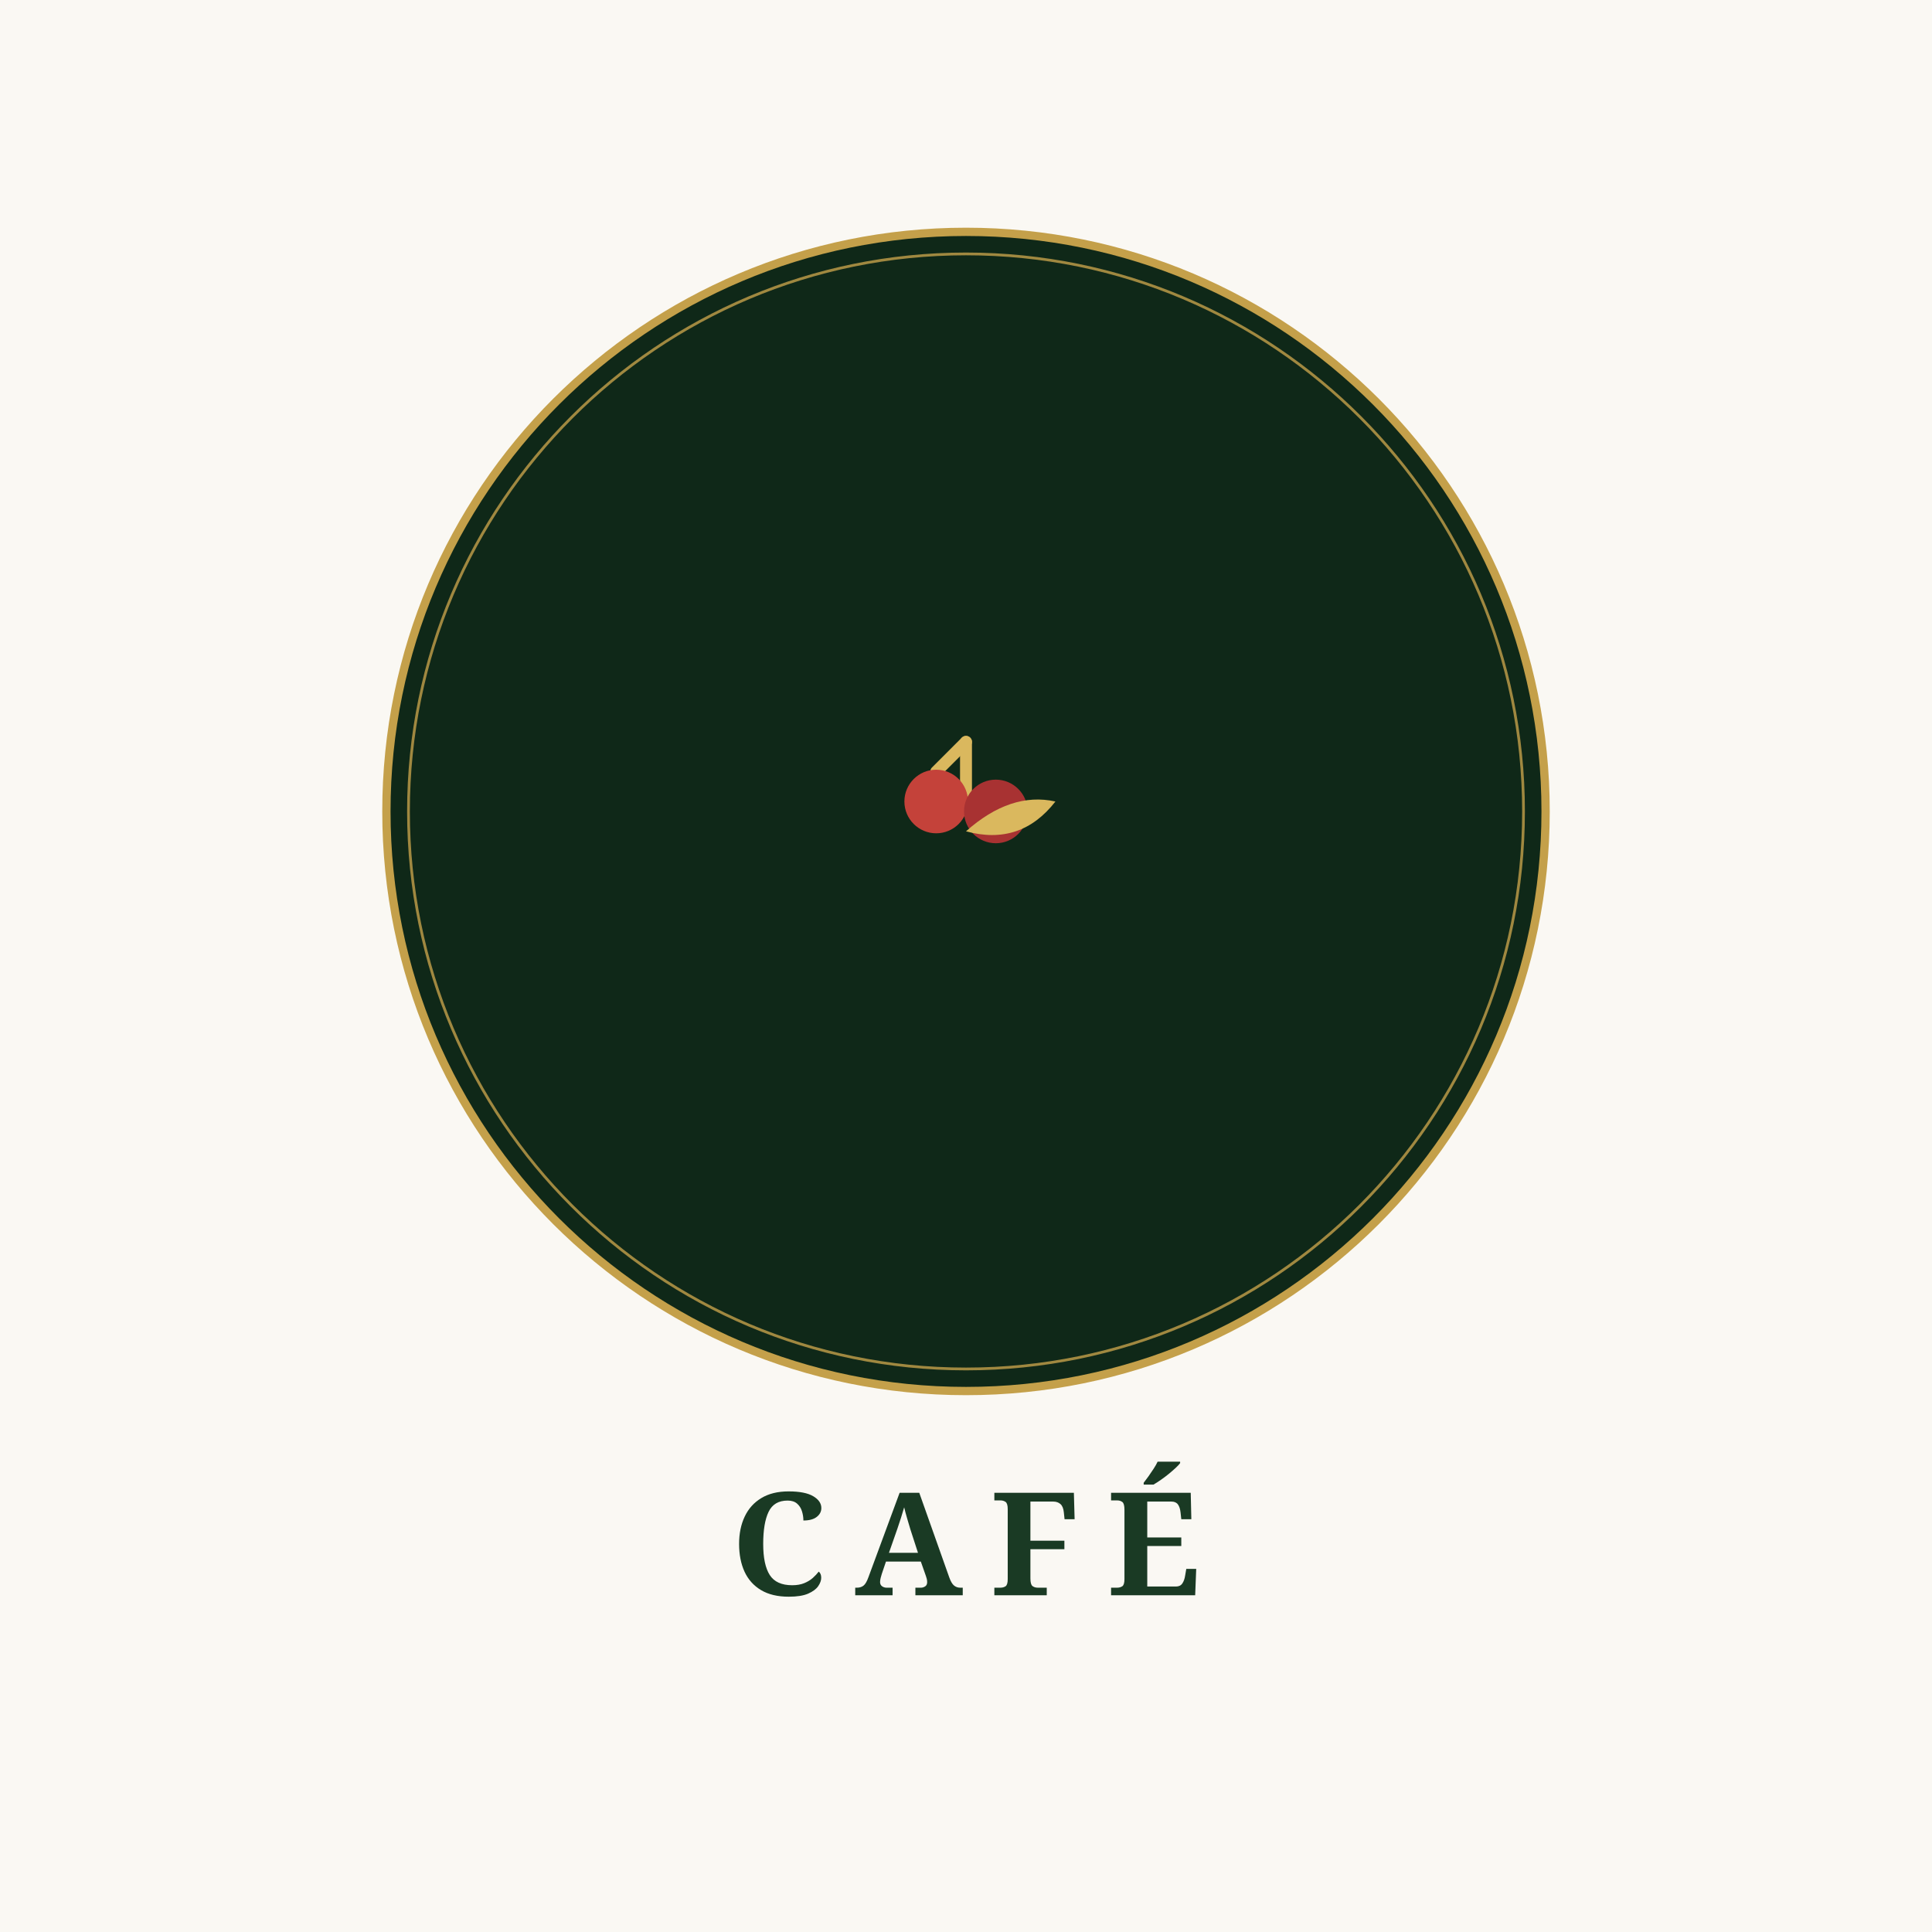
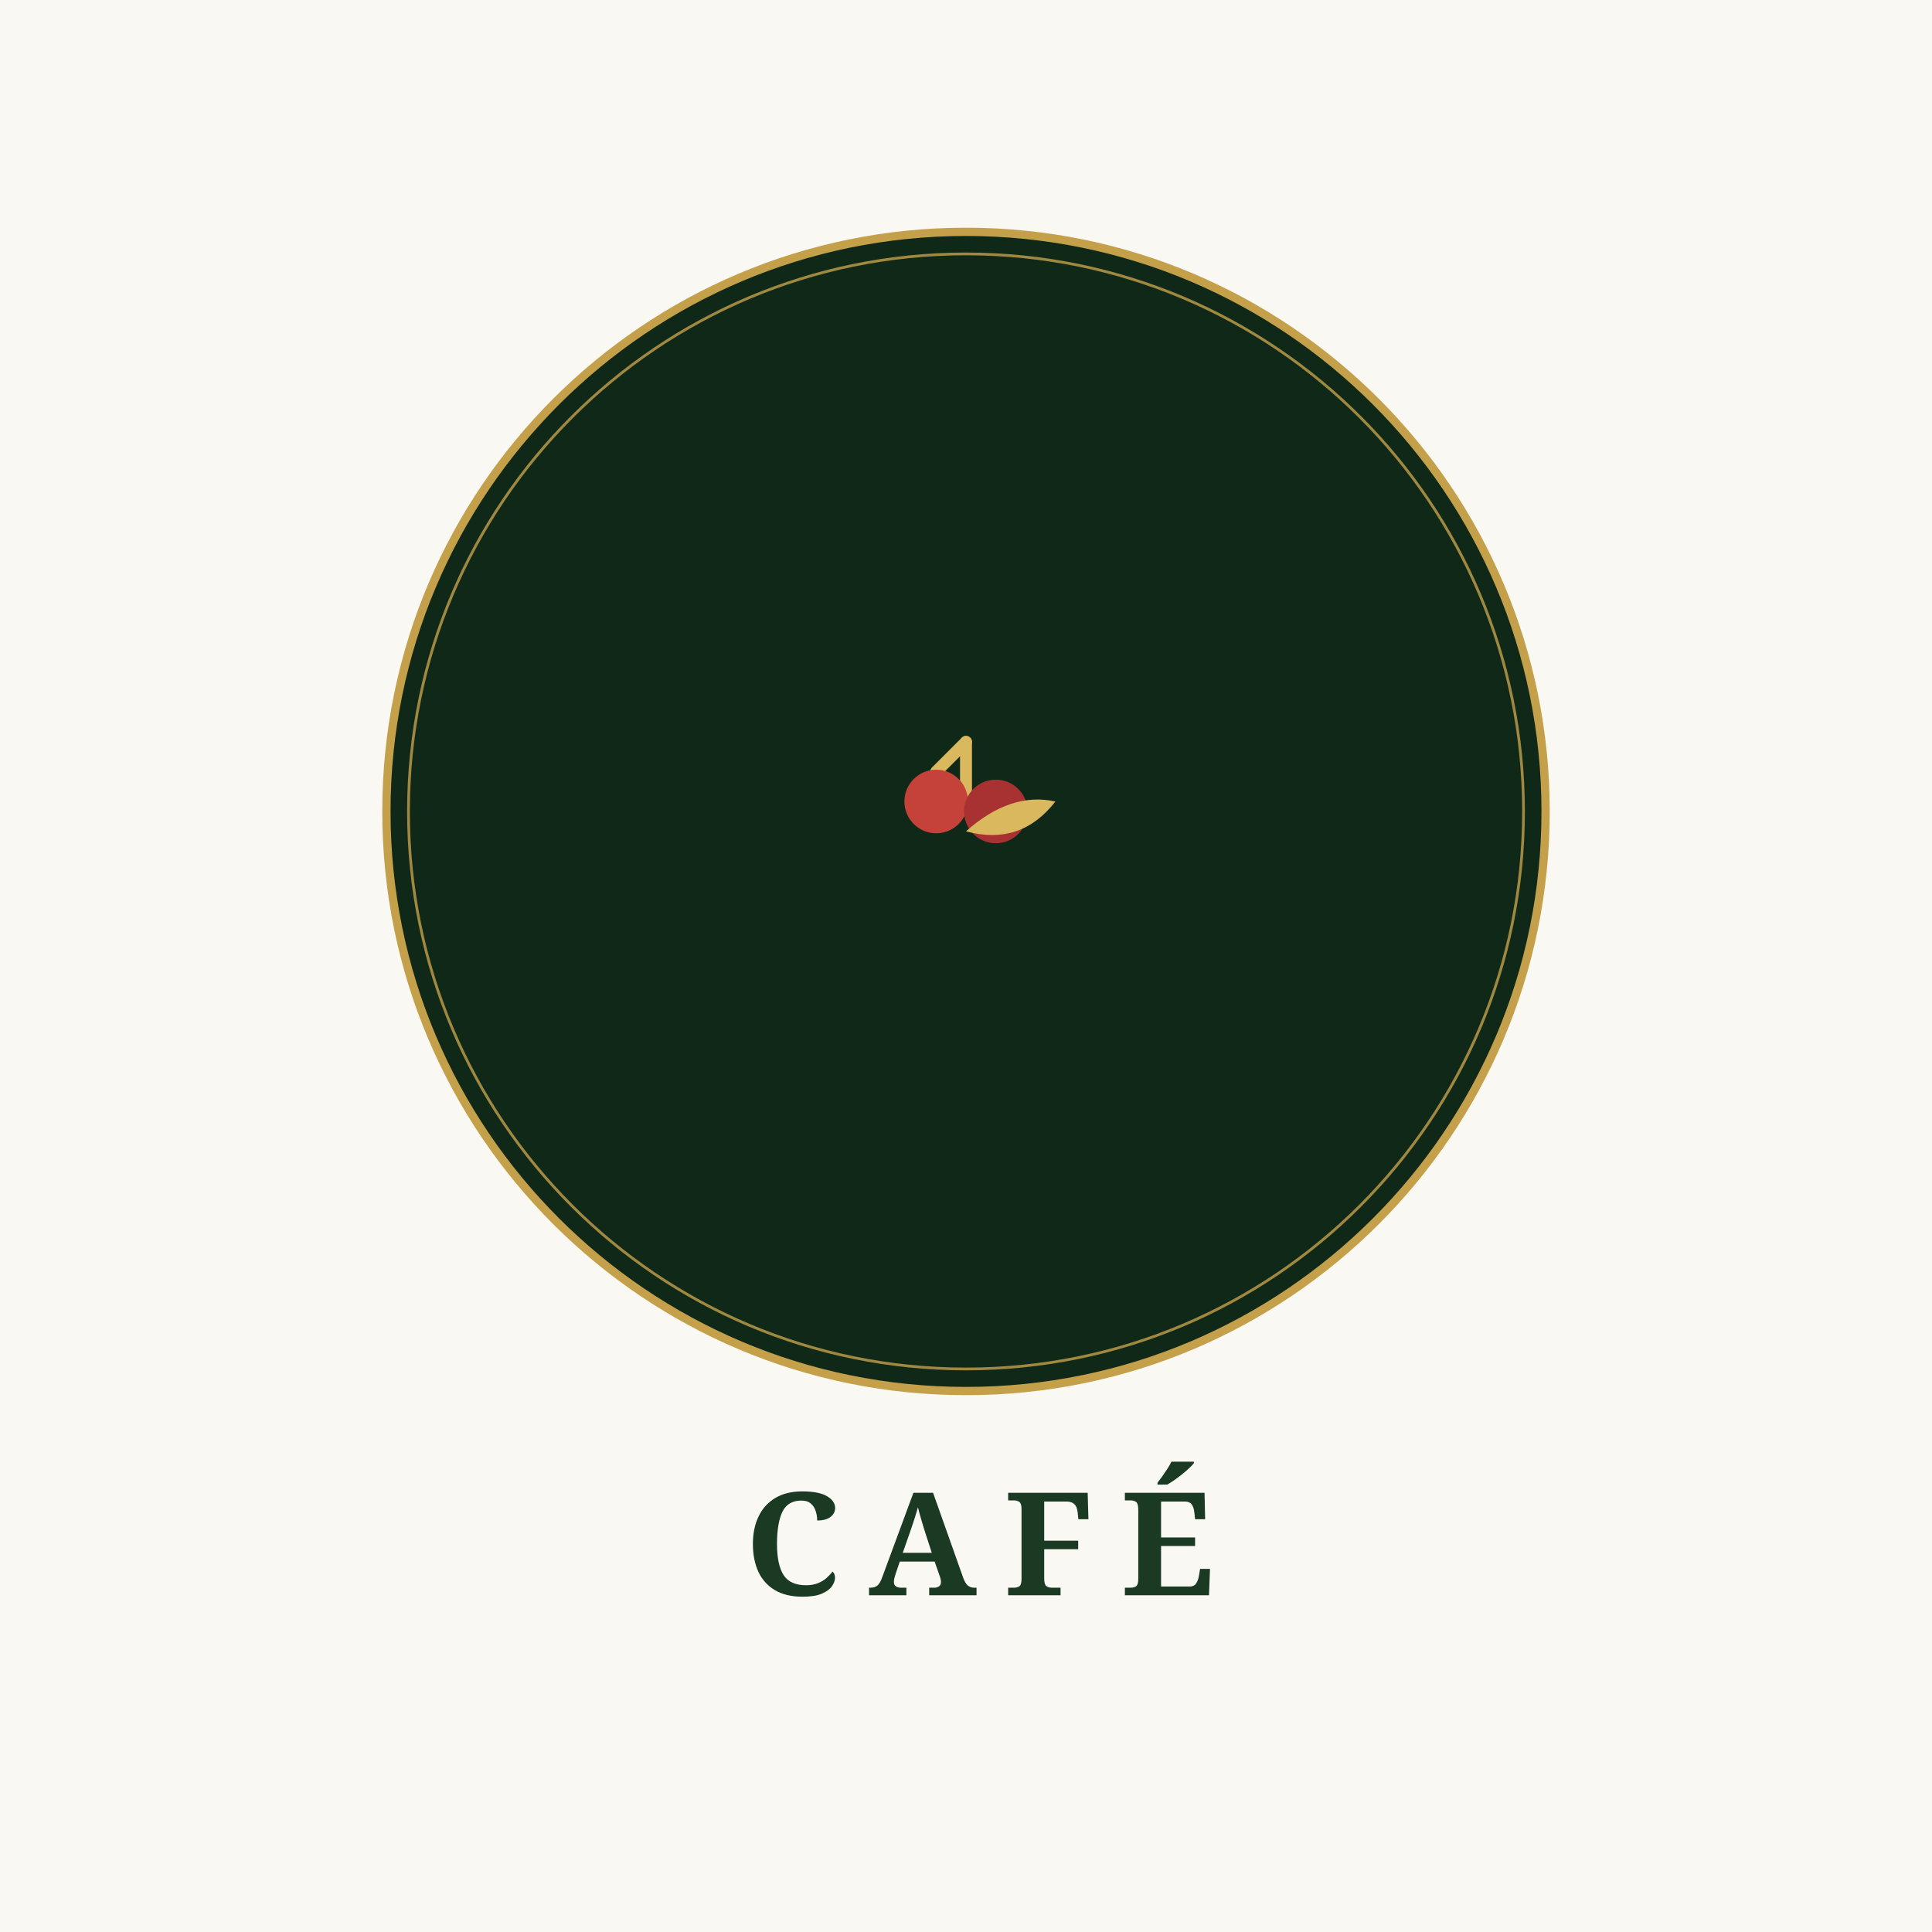
<svg xmlns="http://www.w3.org/2000/svg" viewBox="0 0 700 700">
  <rect width="700" height="700" fill="#faf8f3" />
  <circle cx="350.0" cy="294.0" r="210.0" fill="#0f2818" />
  <circle cx="350.0" cy="294.0" r="210.0" fill="none" stroke="#c4a04a" stroke-width="3" />
  <circle cx="350.0" cy="294.0" r="202.0" fill="none" stroke="#c4a04a" stroke-width="1" opacity=".8" />
  <g transform="translate(350.0 294.0) scale(1.8)" fill="none" stroke="#dab85e" stroke-width="2.4" stroke-linecap="round">
    <line x1="0" y1="-14" x2="0" y2="-4" />
    <line x1="0" y1="-14" x2="-6" y2="-8" />
    <circle cx="-6" cy="-2" r="6.4" fill="#c4423a" stroke="none" />
    <circle cx="6" cy="0" r="6.4" fill="#a83232" stroke="none" />
    <path d="M 0 4 q 9 -8 18 -6 q -7 9 -18 6 z" fill="#dab85e" stroke="none" />
  </g>
-   <text x="350.0" y="578.0" text-anchor="middle" font-family="Cormorant Garamond, Georgia, serif" font-size="52" font-weight="600" fill="#1a3a24" letter-spacing="10">CAFÉ</text>
+   <text x="355.0" y="578.0" text-anchor="middle" font-family="Cormorant Garamond, Georgia, serif" font-size="52" font-weight="600" fill="#1a3a24" letter-spacing="10">CAFÉ</text>
</svg>
